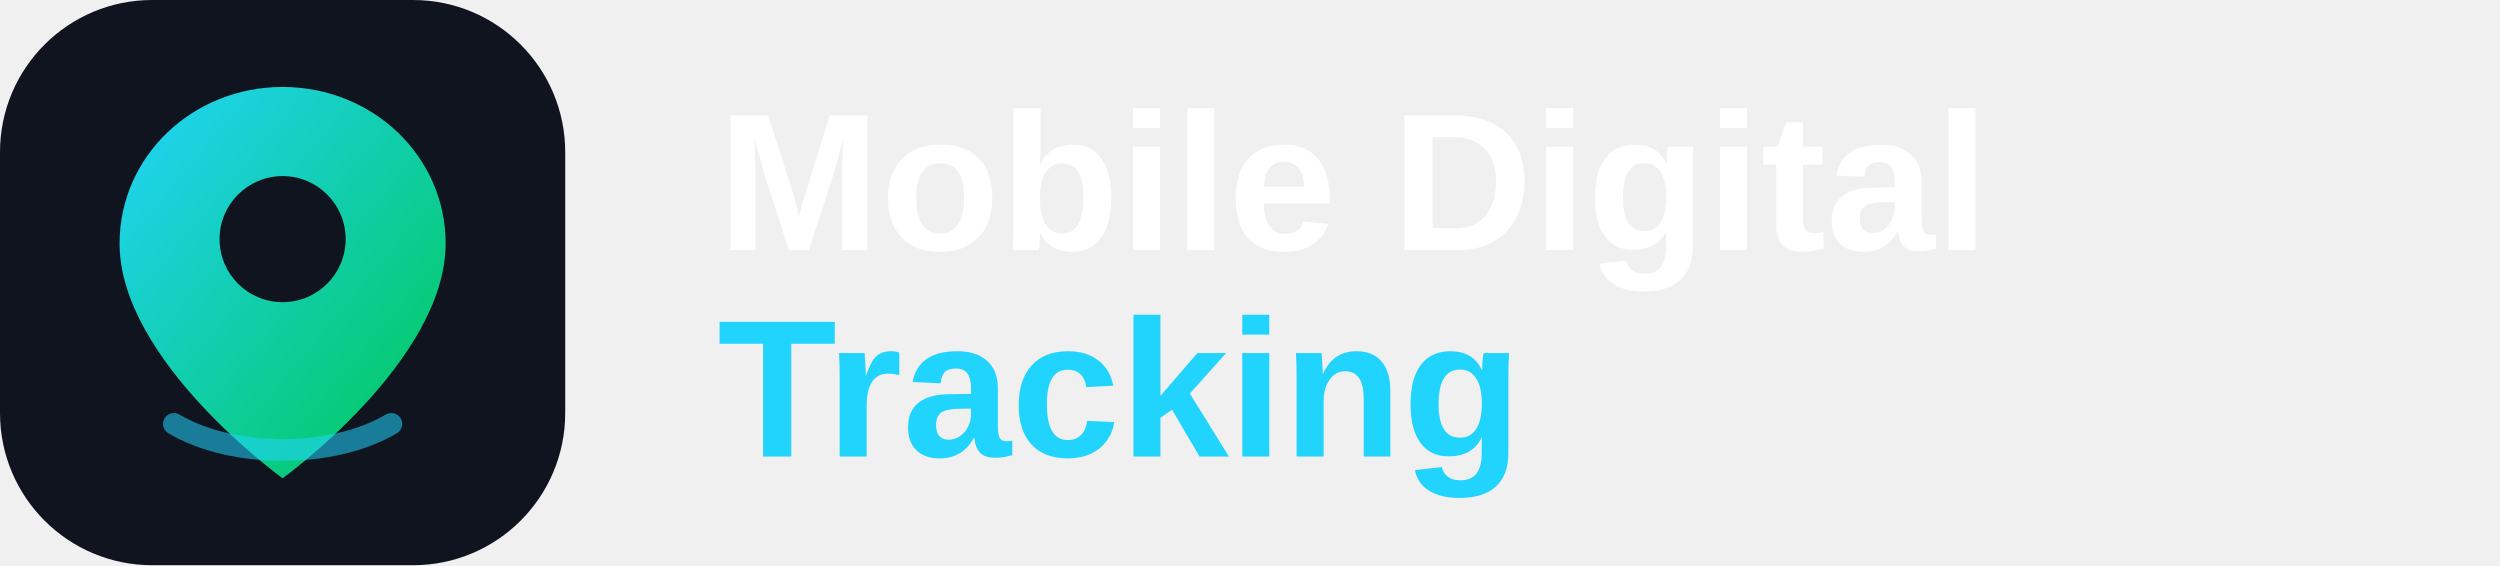
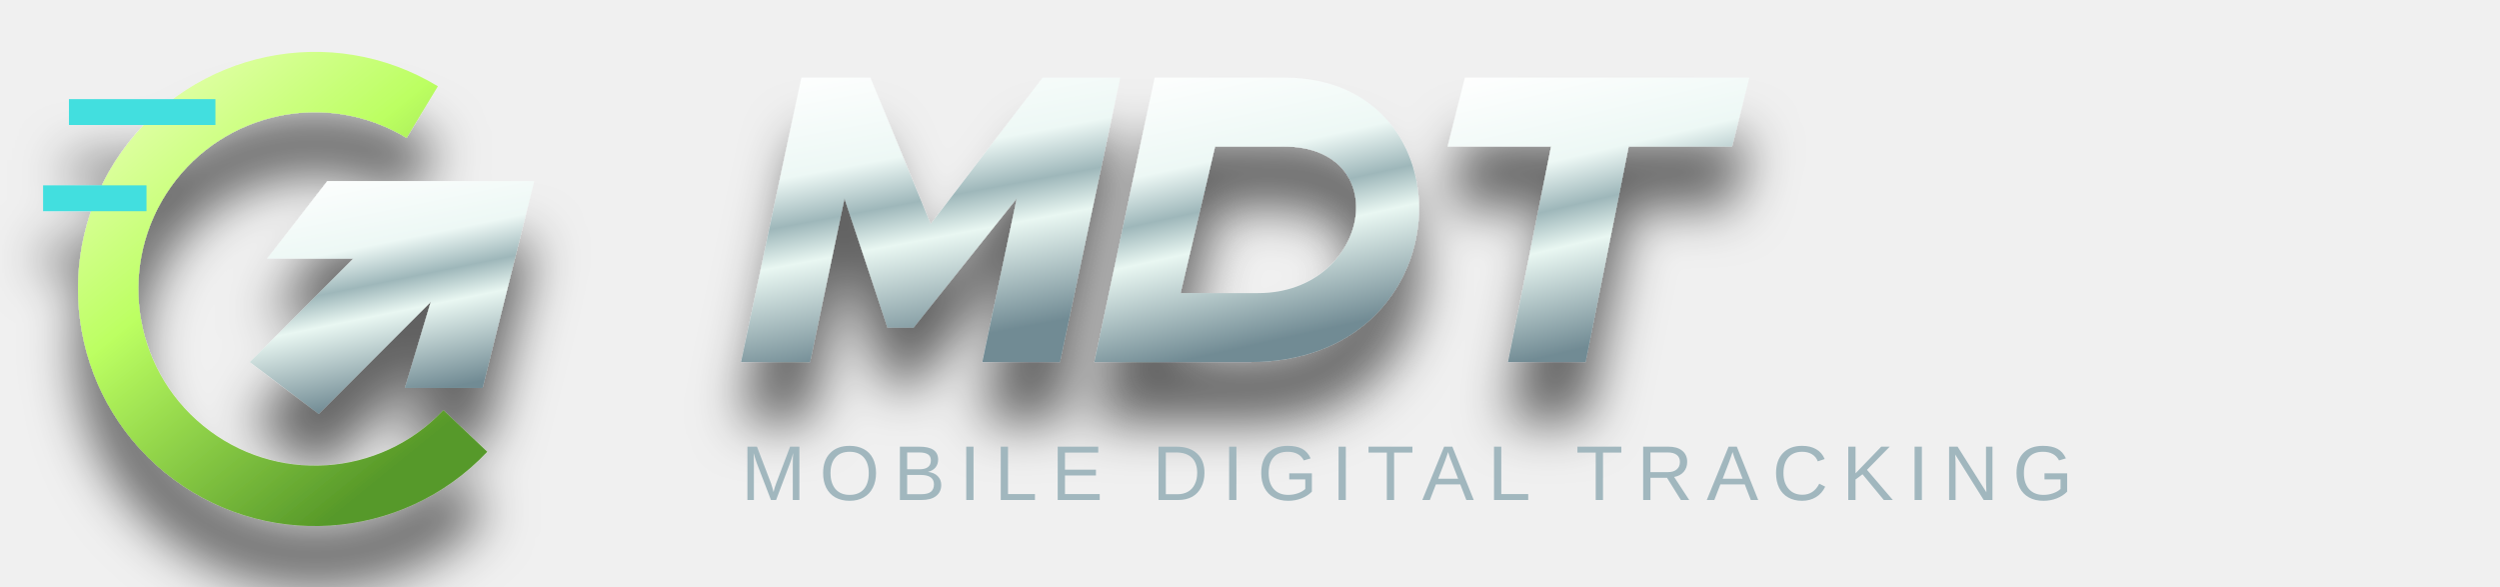
- <svg xmlns="http://www.w3.org/2000/svg" width="230" height="52" viewBox="0 0 230 52" role="img" aria-labelledby="title">
+ <svg xmlns="http://www.w3.org/2000/svg" width="290" height="68" viewBox="0 0 290 68" role="img" aria-labelledby="title">
  <defs>
-     <linearGradient id="pin" x1="0" x2="1" y1="0" y2="1">
-       <stop offset="0" stop-color="#21d4fd" />
-       <stop offset="1" stop-color="#00c853" />
+     <linearGradient id="mdt-metal" x2="0.25" y2="1">
+       <stop stop-color="#ffffff" />
+       <stop offset=".36" stop-color="#edf8f5" />
+       <stop offset=".52" stop-color="#9eb7ba" />
+       <stop offset=".65" stop-color="#e9f7f2" />
+       <stop offset="1" stop-color="#718b94" />
    </linearGradient>
+     <linearGradient id="mdt-lime" x2=".7" y2="1">
+       <stop stop-color="#e9ffb6" />
+       <stop offset=".42" stop-color="#bcff62" />
+       <stop offset="1" stop-color="#579929" />
+     </linearGradient>
+     <filter id="mdt-depth" x="-30%" y="-30%" width="170%" height="180%">
+       <feDropShadow dx="0" dy="2.5" stdDeviation="0" flood-color="#31444c" />
+       <feDropShadow dx="0" dy="4.5" stdDeviation="0" flood-color="#1b2c35" />
+       <feDropShadow dx="0" dy="7" stdDeviation="3" flood-color="#000" flood-opacity=".6" />
+     </filter>
  </defs>
-   <rect width="52" height="52" rx="14" fill="#10141f" />
-   <path d="M26 8c-8.3 0-15 6.4-15 14.4 0 10.8 15 21.6 15 21.6s15-10.8 15-21.6C41 14.4 34.3 8 26 8z" fill="url(#pin)" />
-   <circle cx="26" cy="22" r="5.8" fill="#10141f" />
-   <path d="M16 39c5.4 3.2 14.6 3.2 20 0" fill="none" stroke="#21d4fd" stroke-width="2" stroke-linecap="round" opacity=".55" />
-   <text x="66" y="23" fill="#fff" font-family="Ubuntu, Arial, sans-serif" font-size="18" font-weight="700">Mobile Digital</text>
-   <text x="66" y="42" fill="#21d4fd" font-family="Ubuntu, Arial, sans-serif" font-size="18" font-weight="700">Tracking</text>
+   <g filter="url(#mdt-depth)" transform="translate(5 4)">
+     <path d="M44 9A24 24 0 1 0 49 46" fill="none" stroke="url(#mdt-lime)" stroke-width="7" />
+     <path d="M24 38L36 26H26L33 17H57L51 41H42L45 31L32 44Z" fill="url(#mdt-metal)" />
+     <path d="M3 9H20M0 19H12" stroke="#42dfdf" stroke-width="3" />
+   </g>
+   <g filter="url(#mdt-depth)" fill="url(#mdt-metal)" transform="translate(86 9)">
+     <path d="M0 33L7 0H15L22 17L35 0H44L37 33H28L32 14L20 29H17L12 14L8 33Z" />
+     <path d="M48 0H63C85 0 84 33 59 33H41ZM55 8L51 25H60C73 25 76 8 63 8Z" fill-rule="evenodd" />
+     <path d="M84 0H117L115 8H103L98 33H89L94 8H82Z" />
+   </g>
+   <text x="86" y="58" fill="#a1b7be" font-family="Arial,sans-serif" font-size="9" letter-spacing="1.6">MOBILE DIGITAL TRACKING</text>
</svg>
